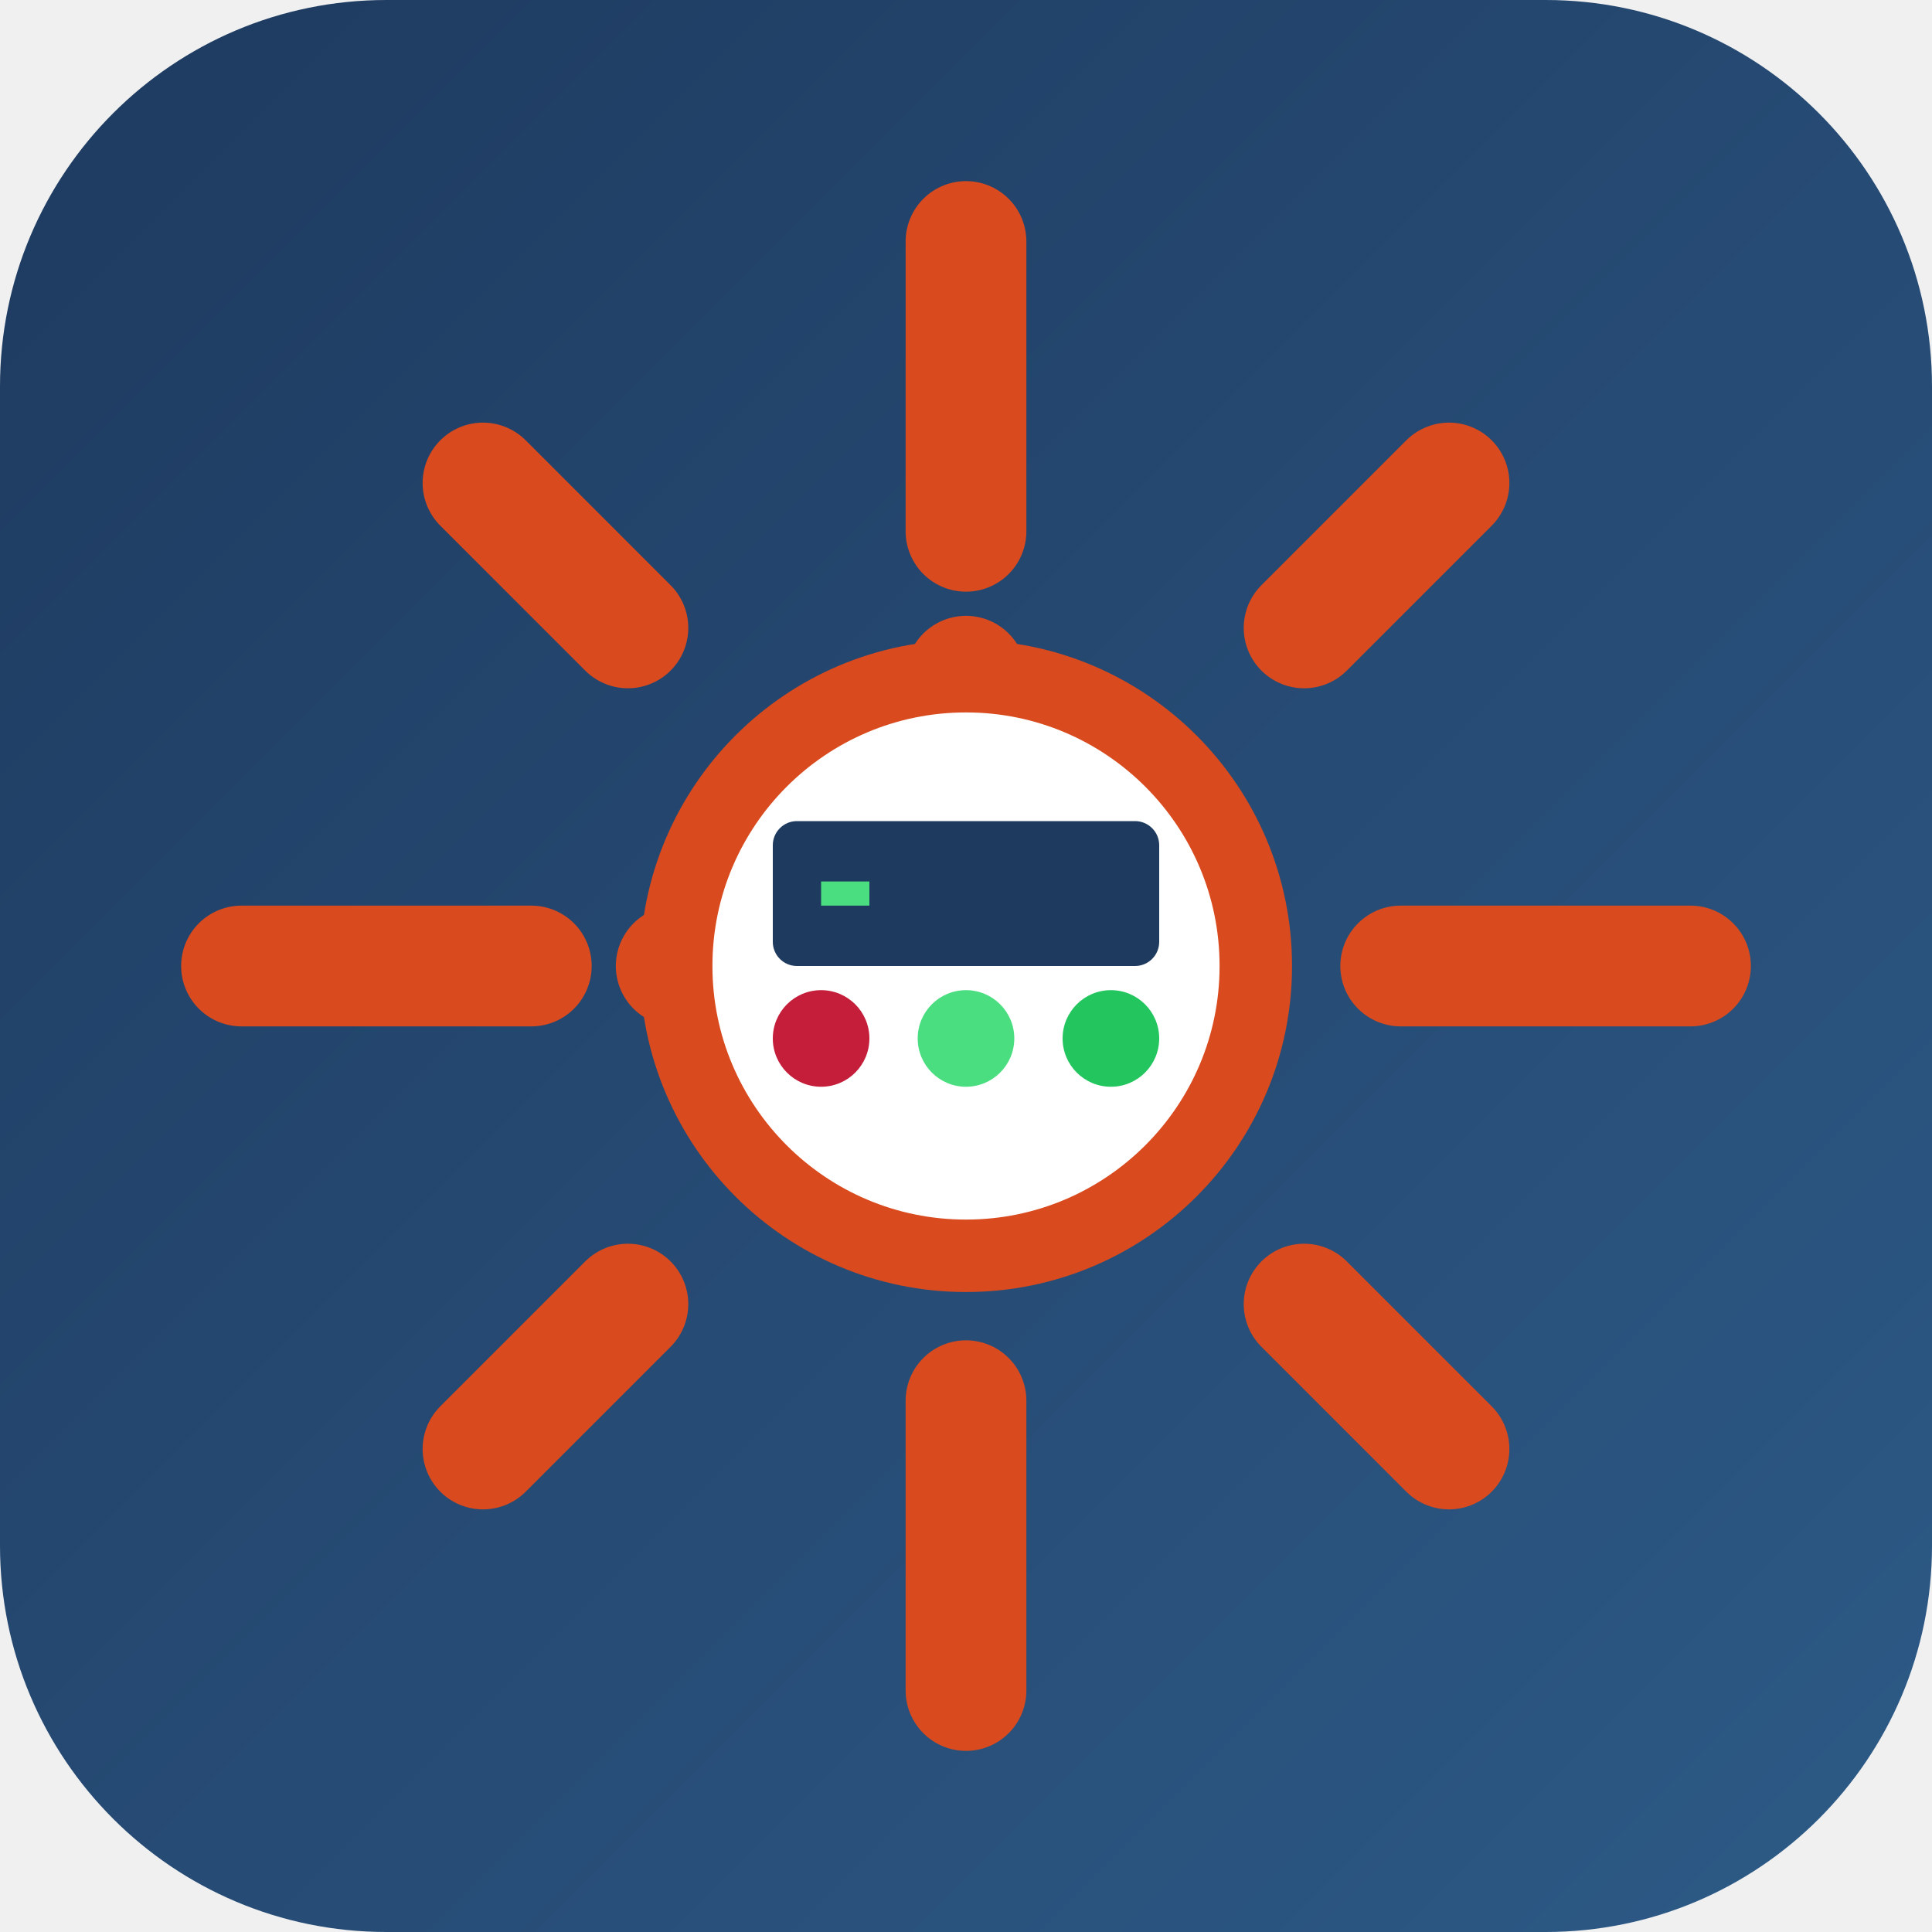
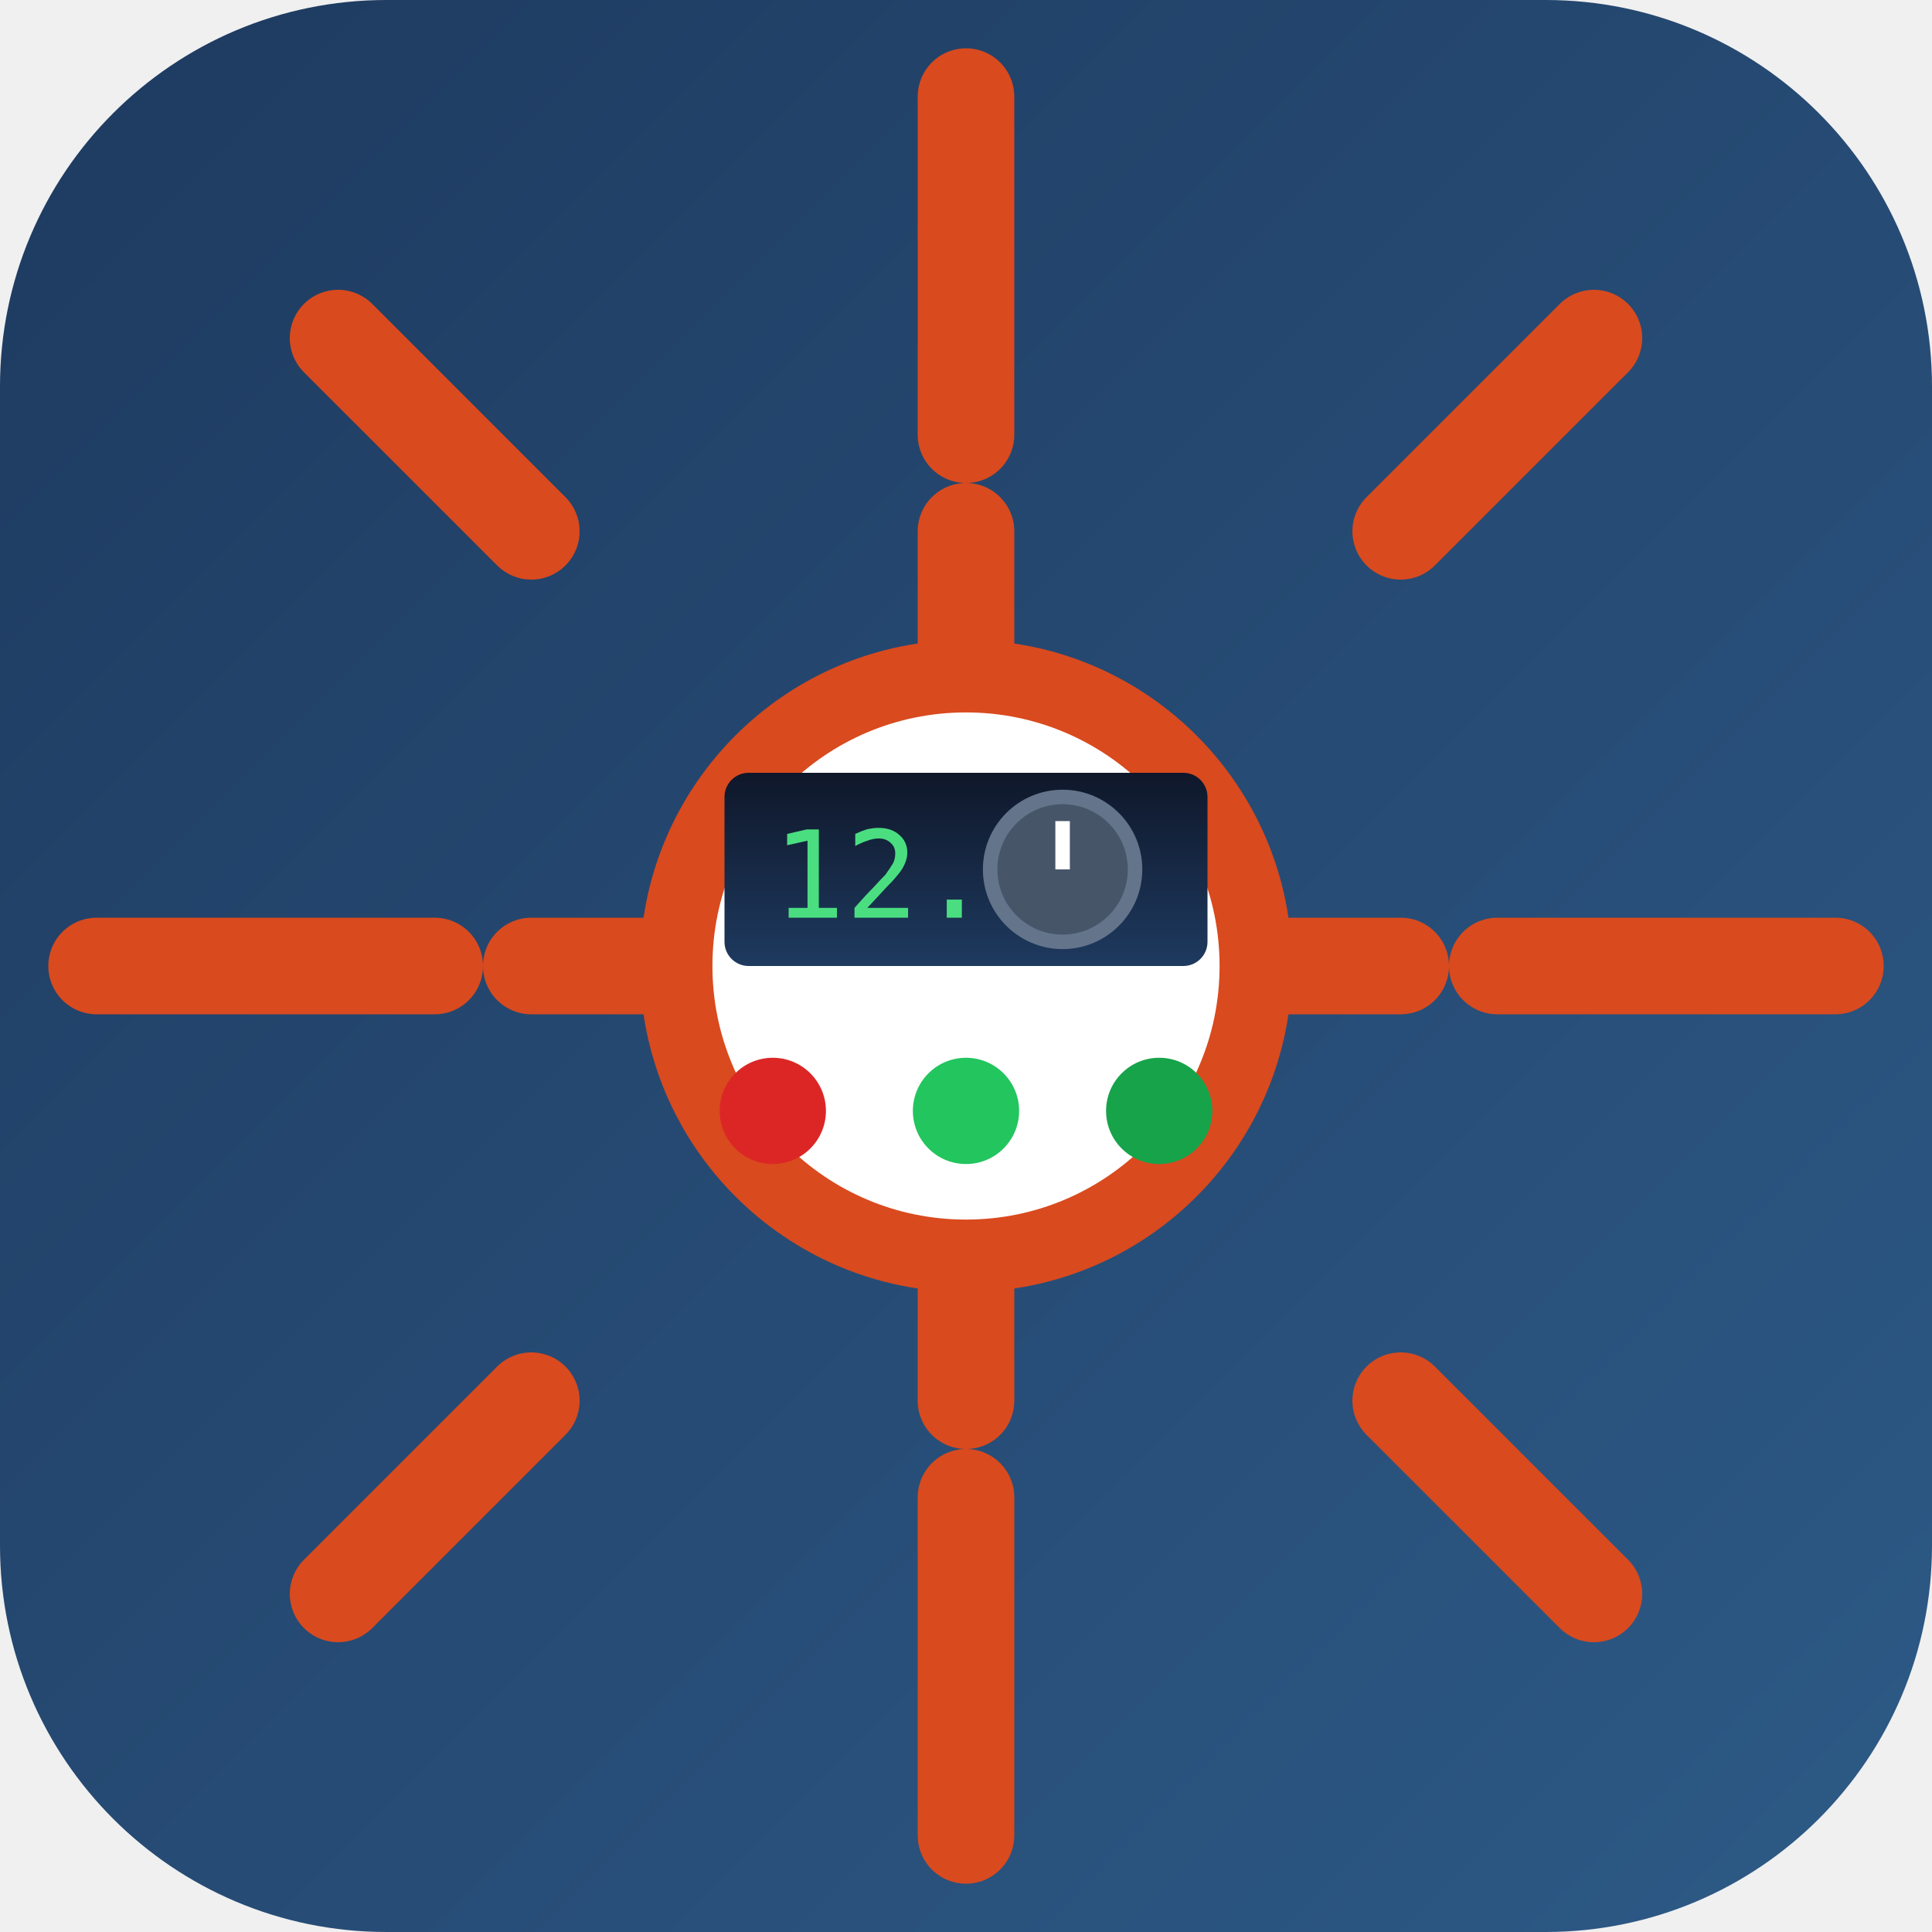
<svg xmlns="http://www.w3.org/2000/svg" viewBox="0 0 40 40" width="40" height="40">
  <defs>
-     <linearGradient id="bgGrad2" x1="0%" y1="0%" x2="100%" y2="100%">
+     <linearGradient id="bgGrad4" x1="0%" y1="0%" x2="100%" y2="100%">
      <stop offset="0%" style="stop-color:#1e3a5f" />
      <stop offset="100%" style="stop-color:#2d5a87" />
    </linearGradient>
+     <linearGradient id="screenGrad2" x1="0%" y1="0%" x2="0%" y2="100%">
+       <stop offset="0%" style="stop-color:#0f172a" />
+       <stop offset="100%" style="stop-color:#1e3a5f" />
+     </linearGradient>
  </defs>
-   <rect width="40" height="40" rx="8" fill="url(#bgGrad2)" />
-   <g stroke="#d94a1e" stroke-width="2.5" stroke-linecap="round">
-     <line x1="20" y1="5" x2="20" y2="11" />
-     <line x1="20" y1="14" x2="20" y2="17" />
-     <line x1="20" y1="29" x2="20" y2="35" />
-     <line x1="5" y1="20" x2="11" y2="20" />
-     <line x1="14" y1="20" x2="17" y2="20" />
-     <line x1="29" y1="20" x2="35" y2="20" />
-     <line x1="10" y1="10" x2="13" y2="13" />
-     <line x1="27" y1="27" x2="30" y2="30" />
-     <line x1="30" y1="10" x2="27" y2="13" />
-     <line x1="10" y1="30" x2="13" y2="27" />
+   <rect width="40" height="40" rx="8" fill="url(#bgGrad4)" />
+   <g stroke="#d94a1e" stroke-width="2" stroke-linecap="round">
+     <line x1="20" y1="2" x2="20" y2="9" />
+     <line x1="20" y1="11" x2="20" y2="17" />
+     <line x1="20" y1="23" x2="20" y2="29" />
+     <line x1="20" y1="31" x2="20" y2="38" />
+     <line x1="2" y1="20" x2="9" y2="20" />
+     <line x1="11" y1="20" x2="17" y2="20" />
+     <line x1="23" y1="20" x2="29" y2="20" />
+     <line x1="31" y1="20" x2="38" y2="20" />
+     <line x1="7" y1="7" x2="11" y2="11" />
+     <line x1="29" y1="29" x2="33" y2="33" />
+     <line x1="33" y1="7" x2="29" y2="11" />
+     <line x1="11" y1="29" x2="7" y2="33" />
  </g>
  <circle cx="20" cy="20" r="6" fill="#ffffff" stroke="#d94a1e" stroke-width="1.5" />
-   <rect x="16" y="17" width="8" height="3" rx="0.5" fill="#1e3a5f" />
-   <line x1="17" y1="18.5" x2="18" y2="18.5" stroke="#4ade80" stroke-width="0.5" />
-   <circle cx="17" cy="21.5" r="1" fill="#c41e3a" />
-   <circle cx="20" cy="21.5" r="1" fill="#4ade80" />
-   <circle cx="23" cy="21.5" r="1" fill="#22c55e" />
+   <rect x="15" y="16" width="10" height="4" rx="0.5" fill="url(#screenGrad2)" />
+   <text x="16" y="19" font-family="monospace" font-size="2.5" fill="#4ade80">12.4</text>
+   <circle cx="16" cy="23" r="1.1" fill="#dc2626" />
+   <circle cx="20" cy="23" r="1.1" fill="#22c55e" />
+   <circle cx="24" cy="23" r="1.1" fill="#16a34a" />
+   <circle cx="22" cy="18" r="1.5" fill="#475569" stroke="#64748b" stroke-width="0.3" />
+   <line x1="22" y1="17" x2="22" y2="18" stroke="#ffffff" stroke-width="0.3" />
</svg>
